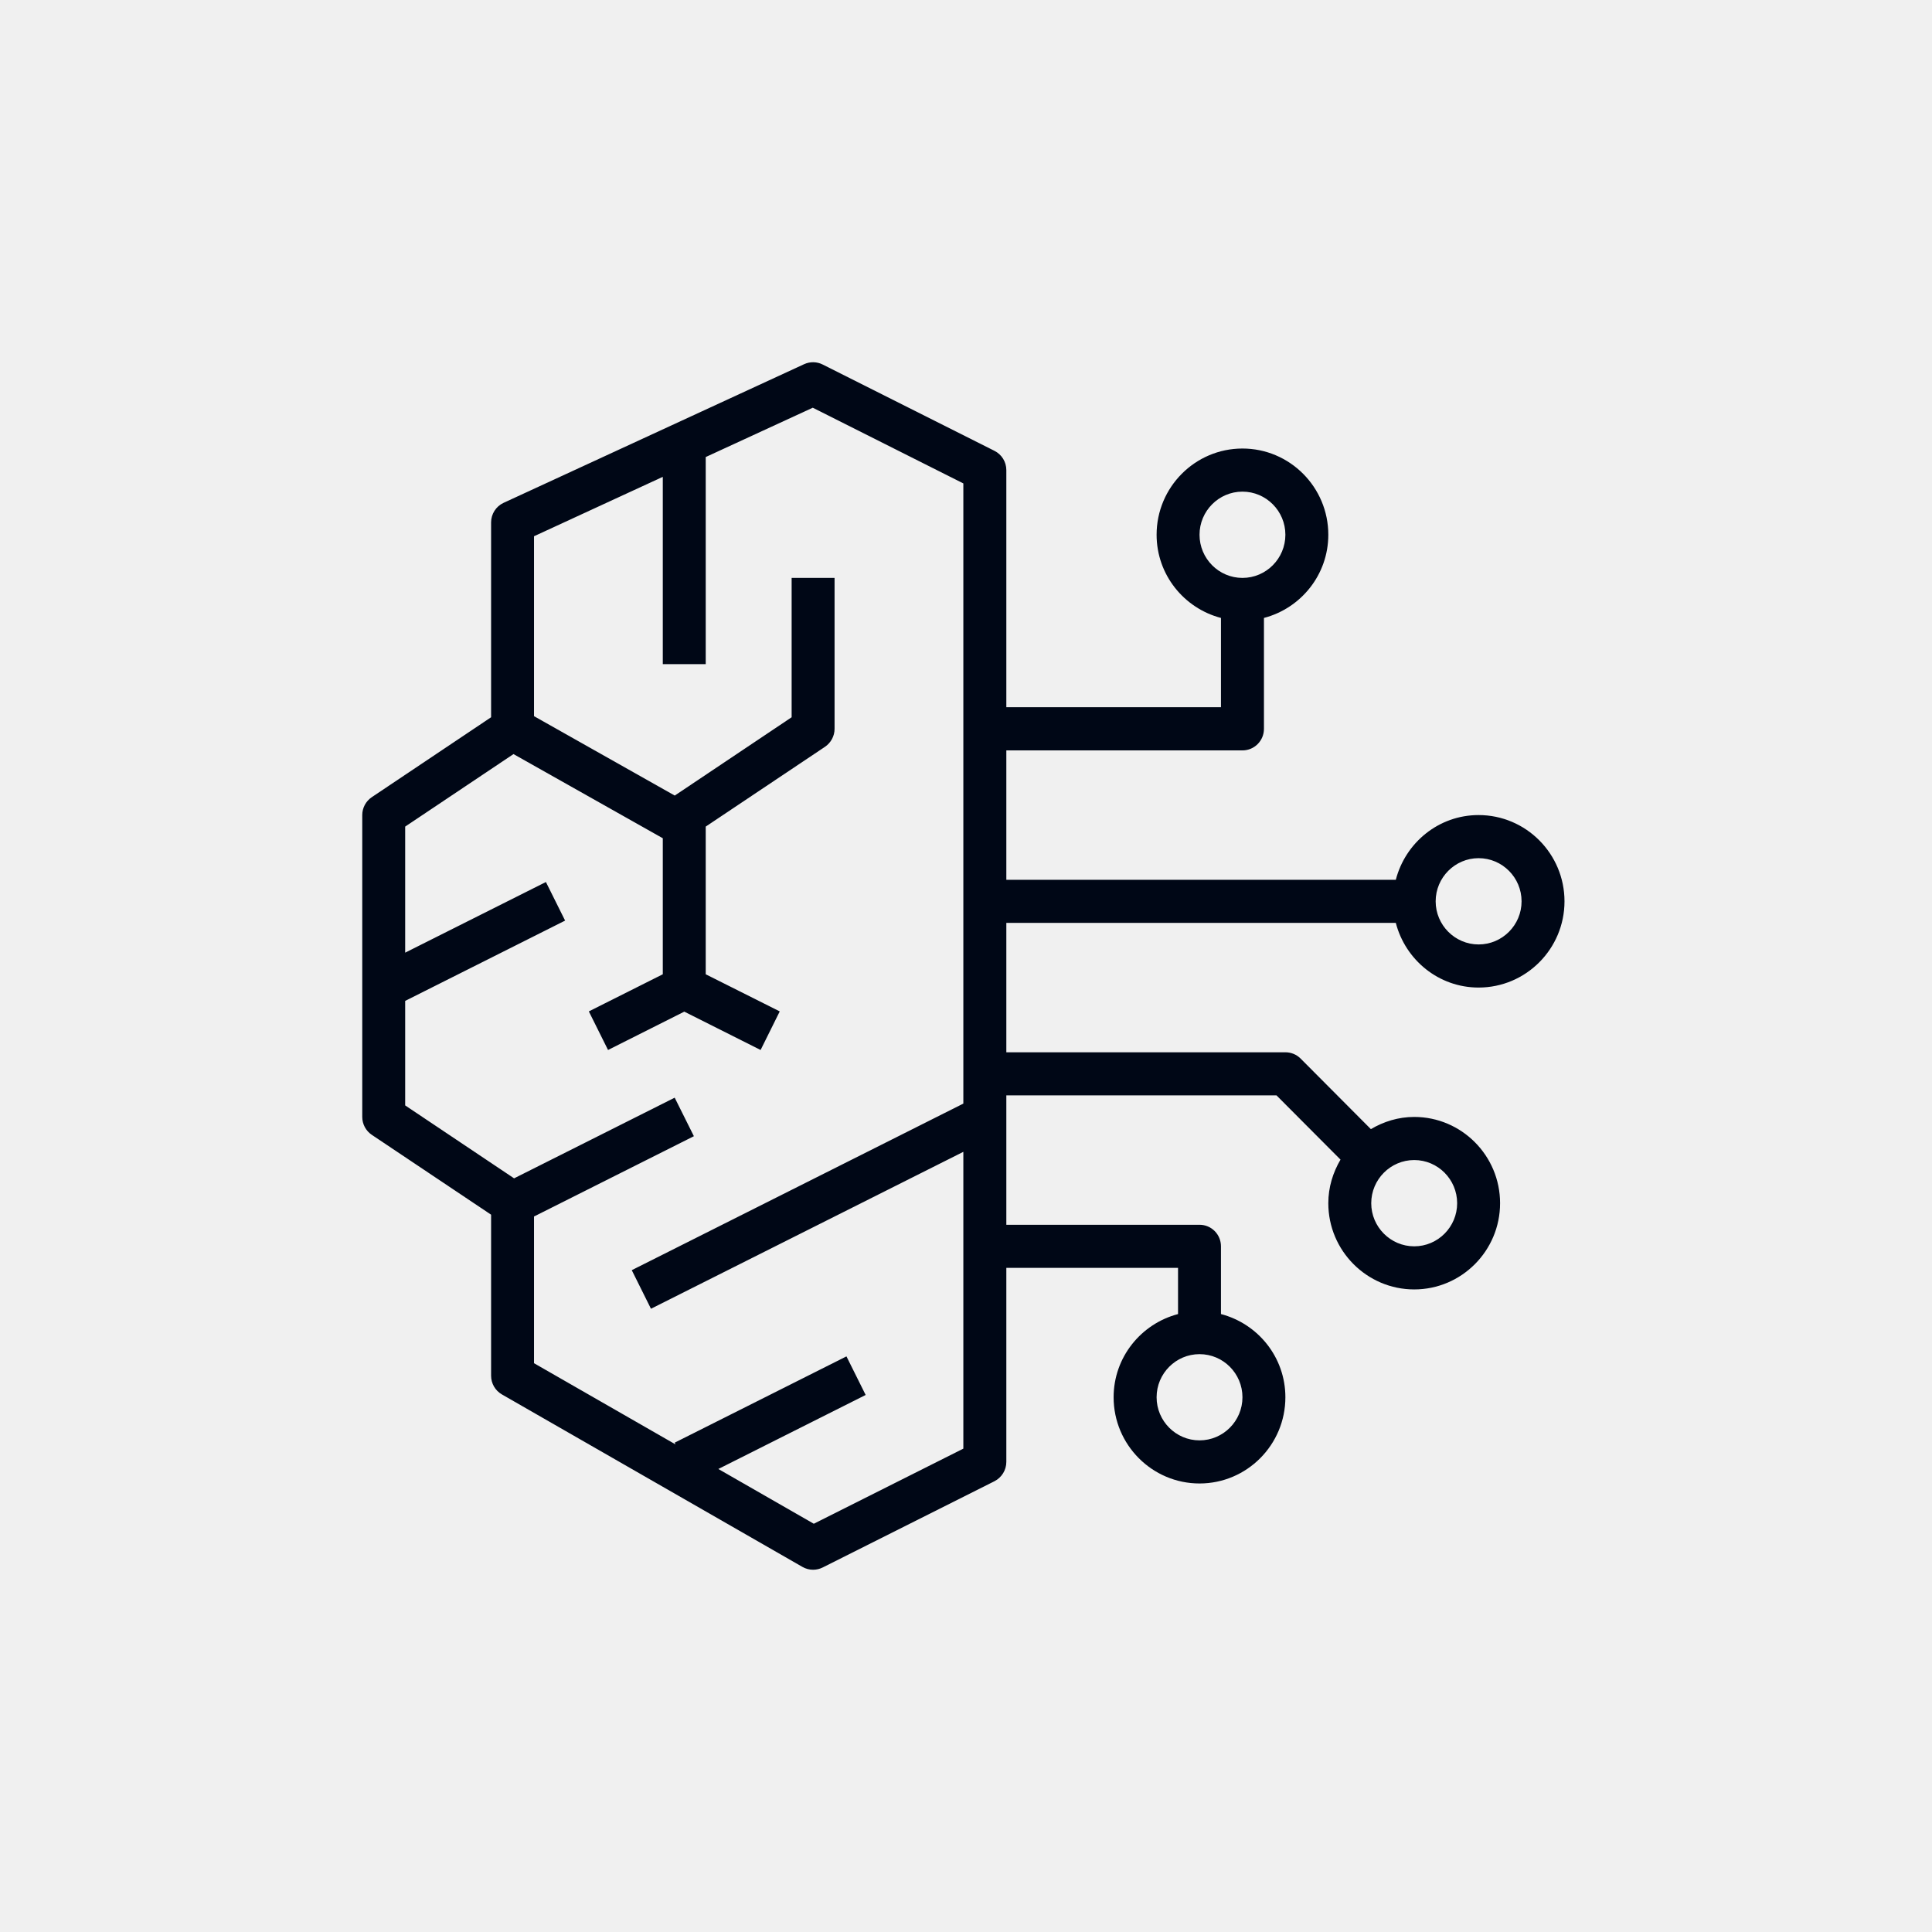
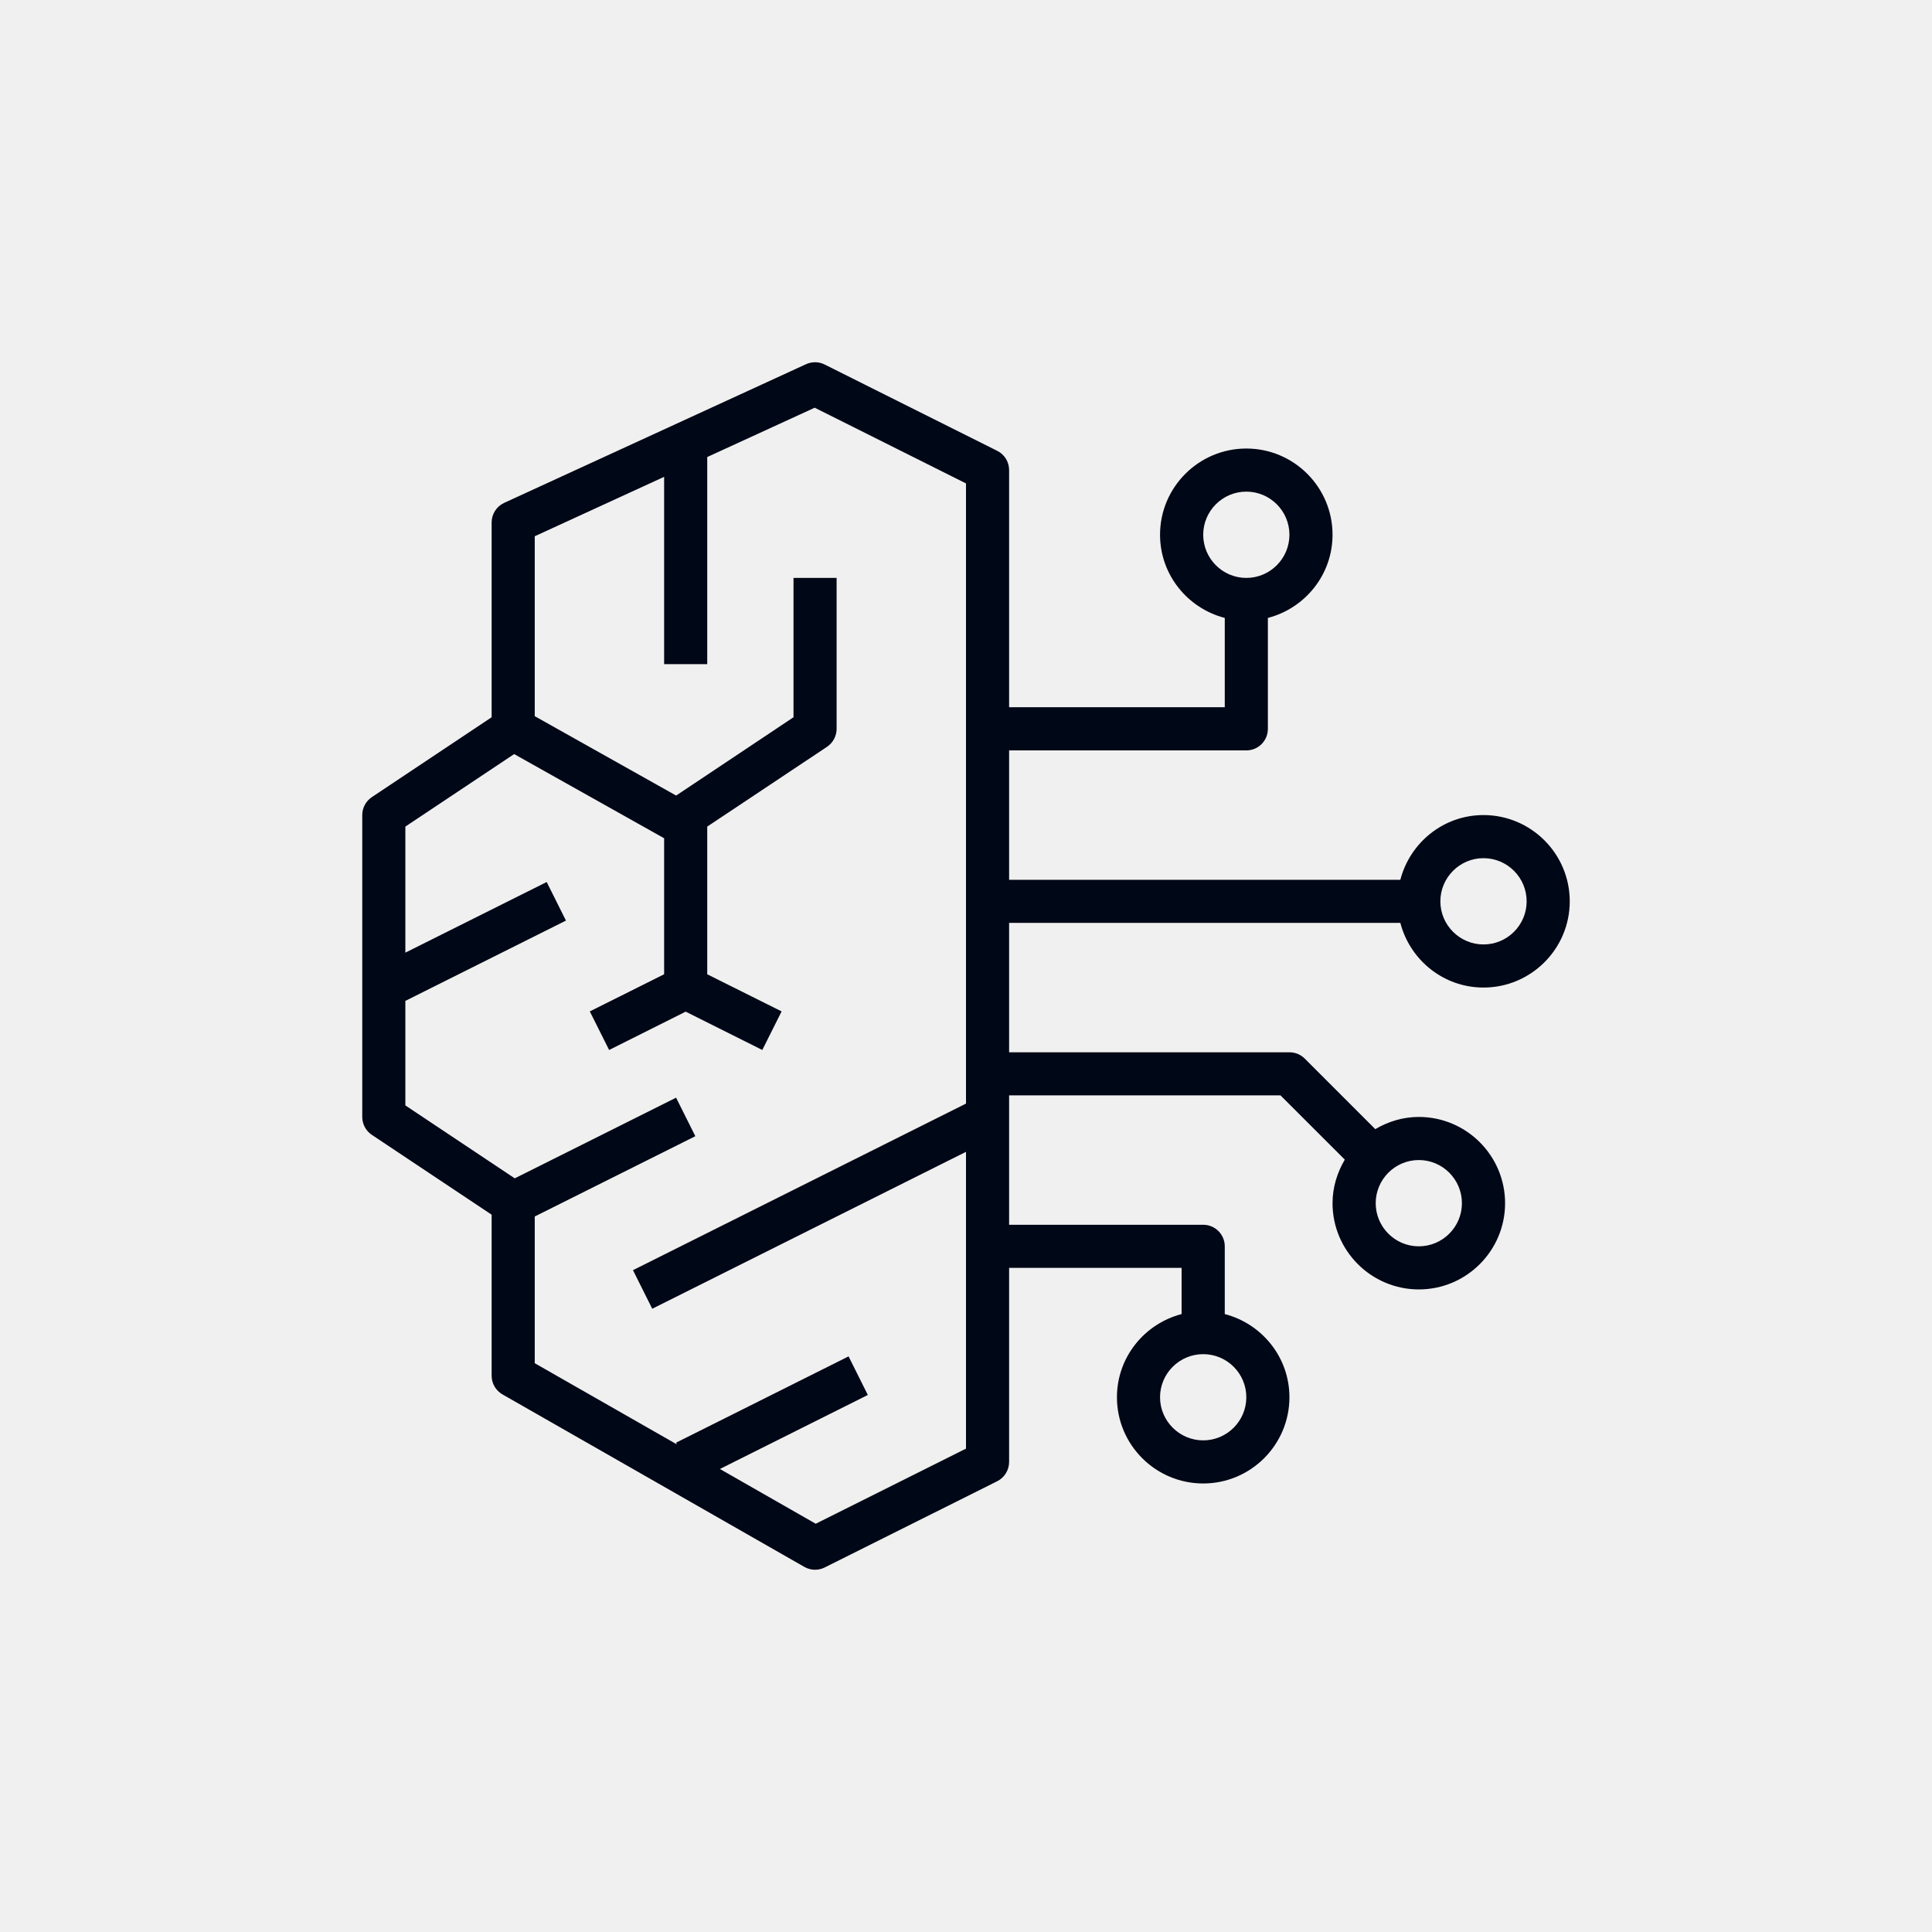
<svg xmlns="http://www.w3.org/2000/svg" width="32" height="32" viewBox="0 0 32 32" fill="none">
  <g clip-path="url(#clip0_853_47527)">
-     <path fill-rule="evenodd" clip-rule="evenodd" d="M13.479 25.238L11.898 24.331L14.338 23.105L14.02 22.466L11.175 23.895L11.189 23.924L8.845 22.579V20.149L11.493 18.819L11.175 18.181L8.515 19.517L6.711 18.309V16.578L9.36 15.248L9.042 14.609L6.711 15.779V13.691L8.505 12.49L10.978 13.884V16.137L9.753 16.752L10.071 17.391L11.334 16.756L12.598 17.391L12.915 16.752L11.689 16.137V13.691L13.665 12.369C13.763 12.302 13.823 12.191 13.823 12.072V9.572H13.112V11.88L11.176 13.177L8.845 11.862V8.882L10.978 7.898V11H11.689V7.57L13.462 6.753L15.956 8.007V18.279L10.464 21.038L10.782 21.677L15.956 19.078V23.994L13.479 25.238ZM24.135 19.929C24.135 20.322 23.816 20.643 23.424 20.643C23.032 20.643 22.712 20.322 22.712 19.929C22.712 19.535 23.032 19.214 23.424 19.214C23.816 19.214 24.135 19.535 24.135 19.929ZM20.579 23.143C20.579 23.536 20.26 23.857 19.868 23.857C19.476 23.857 19.157 23.536 19.157 23.143C19.157 22.749 19.476 22.429 19.868 22.429C20.26 22.429 20.579 22.749 20.579 23.143ZM19.868 8.857C19.868 8.464 20.187 8.143 20.579 8.143C20.971 8.143 21.29 8.464 21.29 8.857C21.29 9.251 20.971 9.572 20.579 9.572C20.187 9.572 19.868 9.251 19.868 8.857ZM24.49 14.214C24.883 14.214 25.202 14.535 25.202 14.929C25.202 15.322 24.883 15.643 24.49 15.643C24.099 15.643 23.779 15.322 23.779 14.929C23.779 14.535 24.099 14.214 24.49 14.214ZM23.119 15.286C23.278 15.9 23.83 16.357 24.49 16.357C25.275 16.357 25.913 15.716 25.913 14.929C25.913 14.141 25.275 13.5 24.49 13.5C23.83 13.5 23.278 13.957 23.119 14.572H16.668V12.429H20.579C20.776 12.429 20.935 12.269 20.935 12.072V10.235C21.546 10.075 22.001 9.521 22.001 8.857C22.001 8.069 21.363 7.429 20.579 7.429C19.795 7.429 19.157 8.069 19.157 8.857C19.157 9.521 19.612 10.075 20.223 10.235V11.714H16.668V7.786C16.668 7.65 16.591 7.527 16.471 7.467L13.627 6.038C13.53 5.989 13.418 5.987 13.319 6.032L8.34 8.329C8.215 8.387 8.134 8.514 8.134 8.653V11.88L6.159 13.203C6.06 13.269 6 13.381 6 13.5V18.5C6 18.619 6.06 18.731 6.159 18.797L8.134 20.119V22.786C8.134 22.914 8.202 23.032 8.313 23.096L13.291 25.953C13.346 25.984 13.406 26 13.467 26C13.522 26 13.577 25.987 13.627 25.962L16.471 24.534C16.591 24.473 16.668 24.349 16.668 24.214V21H19.512V21.765C18.901 21.925 18.445 22.479 18.445 23.143C18.445 23.931 19.084 24.571 19.868 24.571C20.652 24.571 21.29 23.931 21.29 23.143C21.29 22.479 20.835 21.925 20.223 21.765V20.643C20.223 20.446 20.065 20.286 19.868 20.286H16.668V18.143H21.143L22.203 19.207C22.078 19.42 22.001 19.664 22.001 19.929C22.001 20.716 22.64 21.357 23.424 21.357C24.208 21.357 24.846 20.716 24.846 19.929C24.846 19.141 24.208 18.5 23.424 18.5C23.161 18.5 22.917 18.577 22.706 18.702L21.542 17.533C21.475 17.466 21.385 17.429 21.29 17.429H16.668V15.286H23.119Z" fill="#000716" />
+     <path fill-rule="evenodd" clip-rule="evenodd" d="M13.511 25.238L11.924 24.331L14.374 23.105L14.055 22.466L11.198 23.895L11.212 23.924L8.857 22.579V20.149L11.517 18.819L11.198 18.181L8.526 19.517L6.714 18.309V16.578L9.374 15.248L9.055 14.609L6.714 15.779V13.691L8.516 12.49L11 13.884V16.137L9.769 16.752L10.089 17.391L11.357 16.756L12.626 17.391L12.946 16.752L11.714 16.137V13.691L13.699 12.369C13.797 12.302 13.857 12.191 13.857 12.072V9.572H13.143V11.88L11.199 13.177L8.857 11.862V8.882L11 7.898V11H11.714V7.57L13.494 6.753L16 8.007V18.279L10.484 21.038L10.803 21.677L16 19.078V23.994L13.511 25.238ZM24.214 19.929C24.214 20.322 23.894 20.643 23.5 20.643C23.106 20.643 22.786 20.322 22.786 19.929C22.786 19.535 23.106 19.214 23.5 19.214C23.894 19.214 24.214 19.535 24.214 19.929ZM20.643 23.143C20.643 23.536 20.323 23.857 19.929 23.857C19.535 23.857 19.214 23.536 19.214 23.143C19.214 22.749 19.535 22.429 19.929 22.429C20.323 22.429 20.643 22.749 20.643 23.143ZM19.929 8.857C19.929 8.464 20.249 8.143 20.643 8.143C21.037 8.143 21.357 8.464 21.357 8.857C21.357 9.251 21.037 9.572 20.643 9.572C20.249 9.572 19.929 9.251 19.929 8.857ZM24.571 14.214C24.966 14.214 25.286 14.535 25.286 14.929C25.286 15.322 24.966 15.643 24.571 15.643C24.178 15.643 23.857 15.322 23.857 14.929C23.857 14.535 24.178 14.214 24.571 14.214ZM23.194 15.286C23.354 15.9 23.908 16.357 24.571 16.357C25.359 16.357 26 15.716 26 14.929C26 14.141 25.359 13.5 24.571 13.5C23.908 13.5 23.354 13.957 23.194 14.572H16.714V12.429H20.643C20.841 12.429 21 12.269 21 12.072V10.235C21.614 10.075 22.071 9.521 22.071 8.857C22.071 8.069 21.431 7.429 20.643 7.429C19.856 7.429 19.214 8.069 19.214 8.857C19.214 9.521 19.671 10.075 20.286 10.235V11.714H16.714V7.786C16.714 7.65 16.638 7.527 16.517 7.467L13.66 6.038C13.563 5.989 13.45 5.987 13.351 6.032L8.351 8.329C8.225 8.387 8.143 8.514 8.143 8.653V11.88L6.159 13.203C6.06 13.269 6 13.381 6 13.5V18.5C6 18.619 6.06 18.731 6.159 18.797L8.143 20.119V22.786C8.143 22.914 8.211 23.032 8.323 23.096L13.323 25.953C13.378 25.984 13.439 26 13.5 26C13.555 26 13.61 25.987 13.66 25.962L16.517 24.534C16.638 24.473 16.714 24.349 16.714 24.214V21H19.571V21.765C18.957 21.925 18.5 22.479 18.5 23.143C18.5 23.931 19.141 24.571 19.929 24.571C20.716 24.571 21.357 23.931 21.357 23.143C21.357 22.479 20.9 21.925 20.286 21.765V20.643C20.286 20.446 20.126 20.286 19.929 20.286H16.714V18.143H21.209L22.274 19.207C22.149 19.42 22.071 19.664 22.071 19.929C22.071 20.716 22.713 21.357 23.5 21.357C24.288 21.357 24.929 20.716 24.929 19.929C24.929 19.141 24.288 18.5 23.5 18.5C23.236 18.5 22.991 18.577 22.779 18.702L21.61 17.533C21.543 17.466 21.452 17.429 21.357 17.429H16.714V15.286H23.194Z" fill="#000716" />
  </g>
  <defs>
    <clipPath id="clip0_853_47527">
      <rect width="32" height="32" rx="16" fill="white" />
    </clipPath>
  </defs>
</svg>
